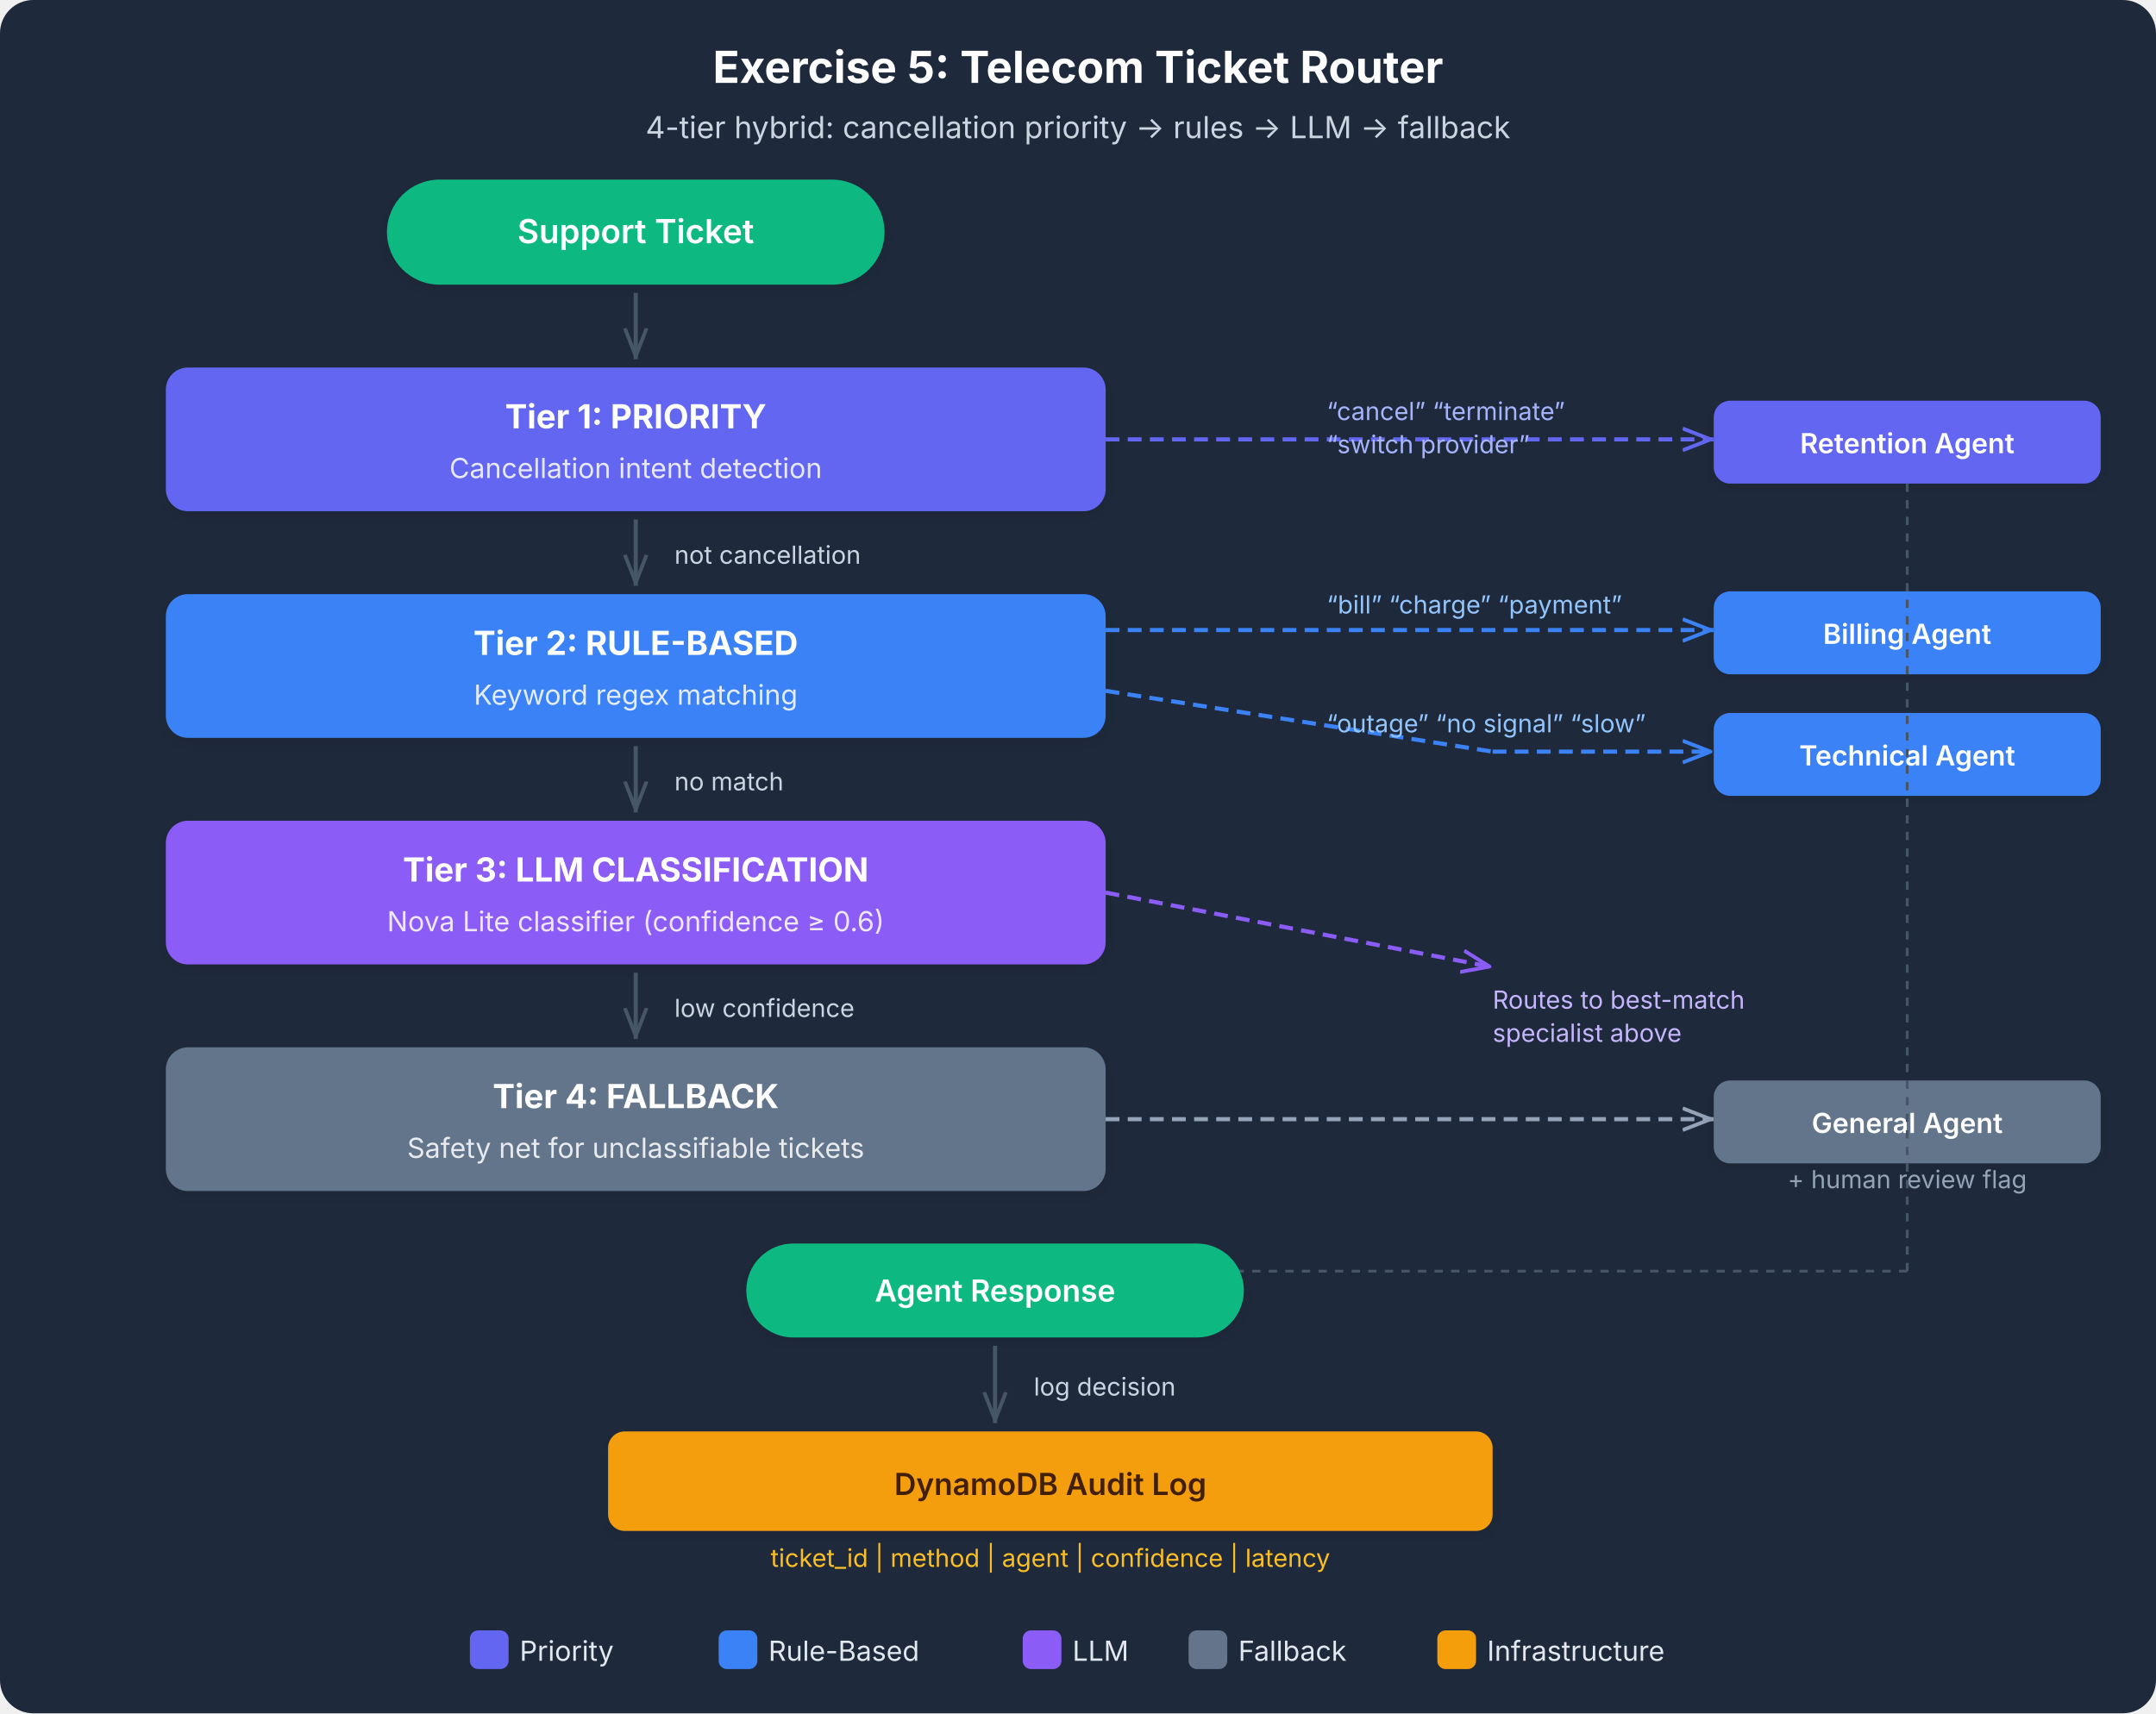
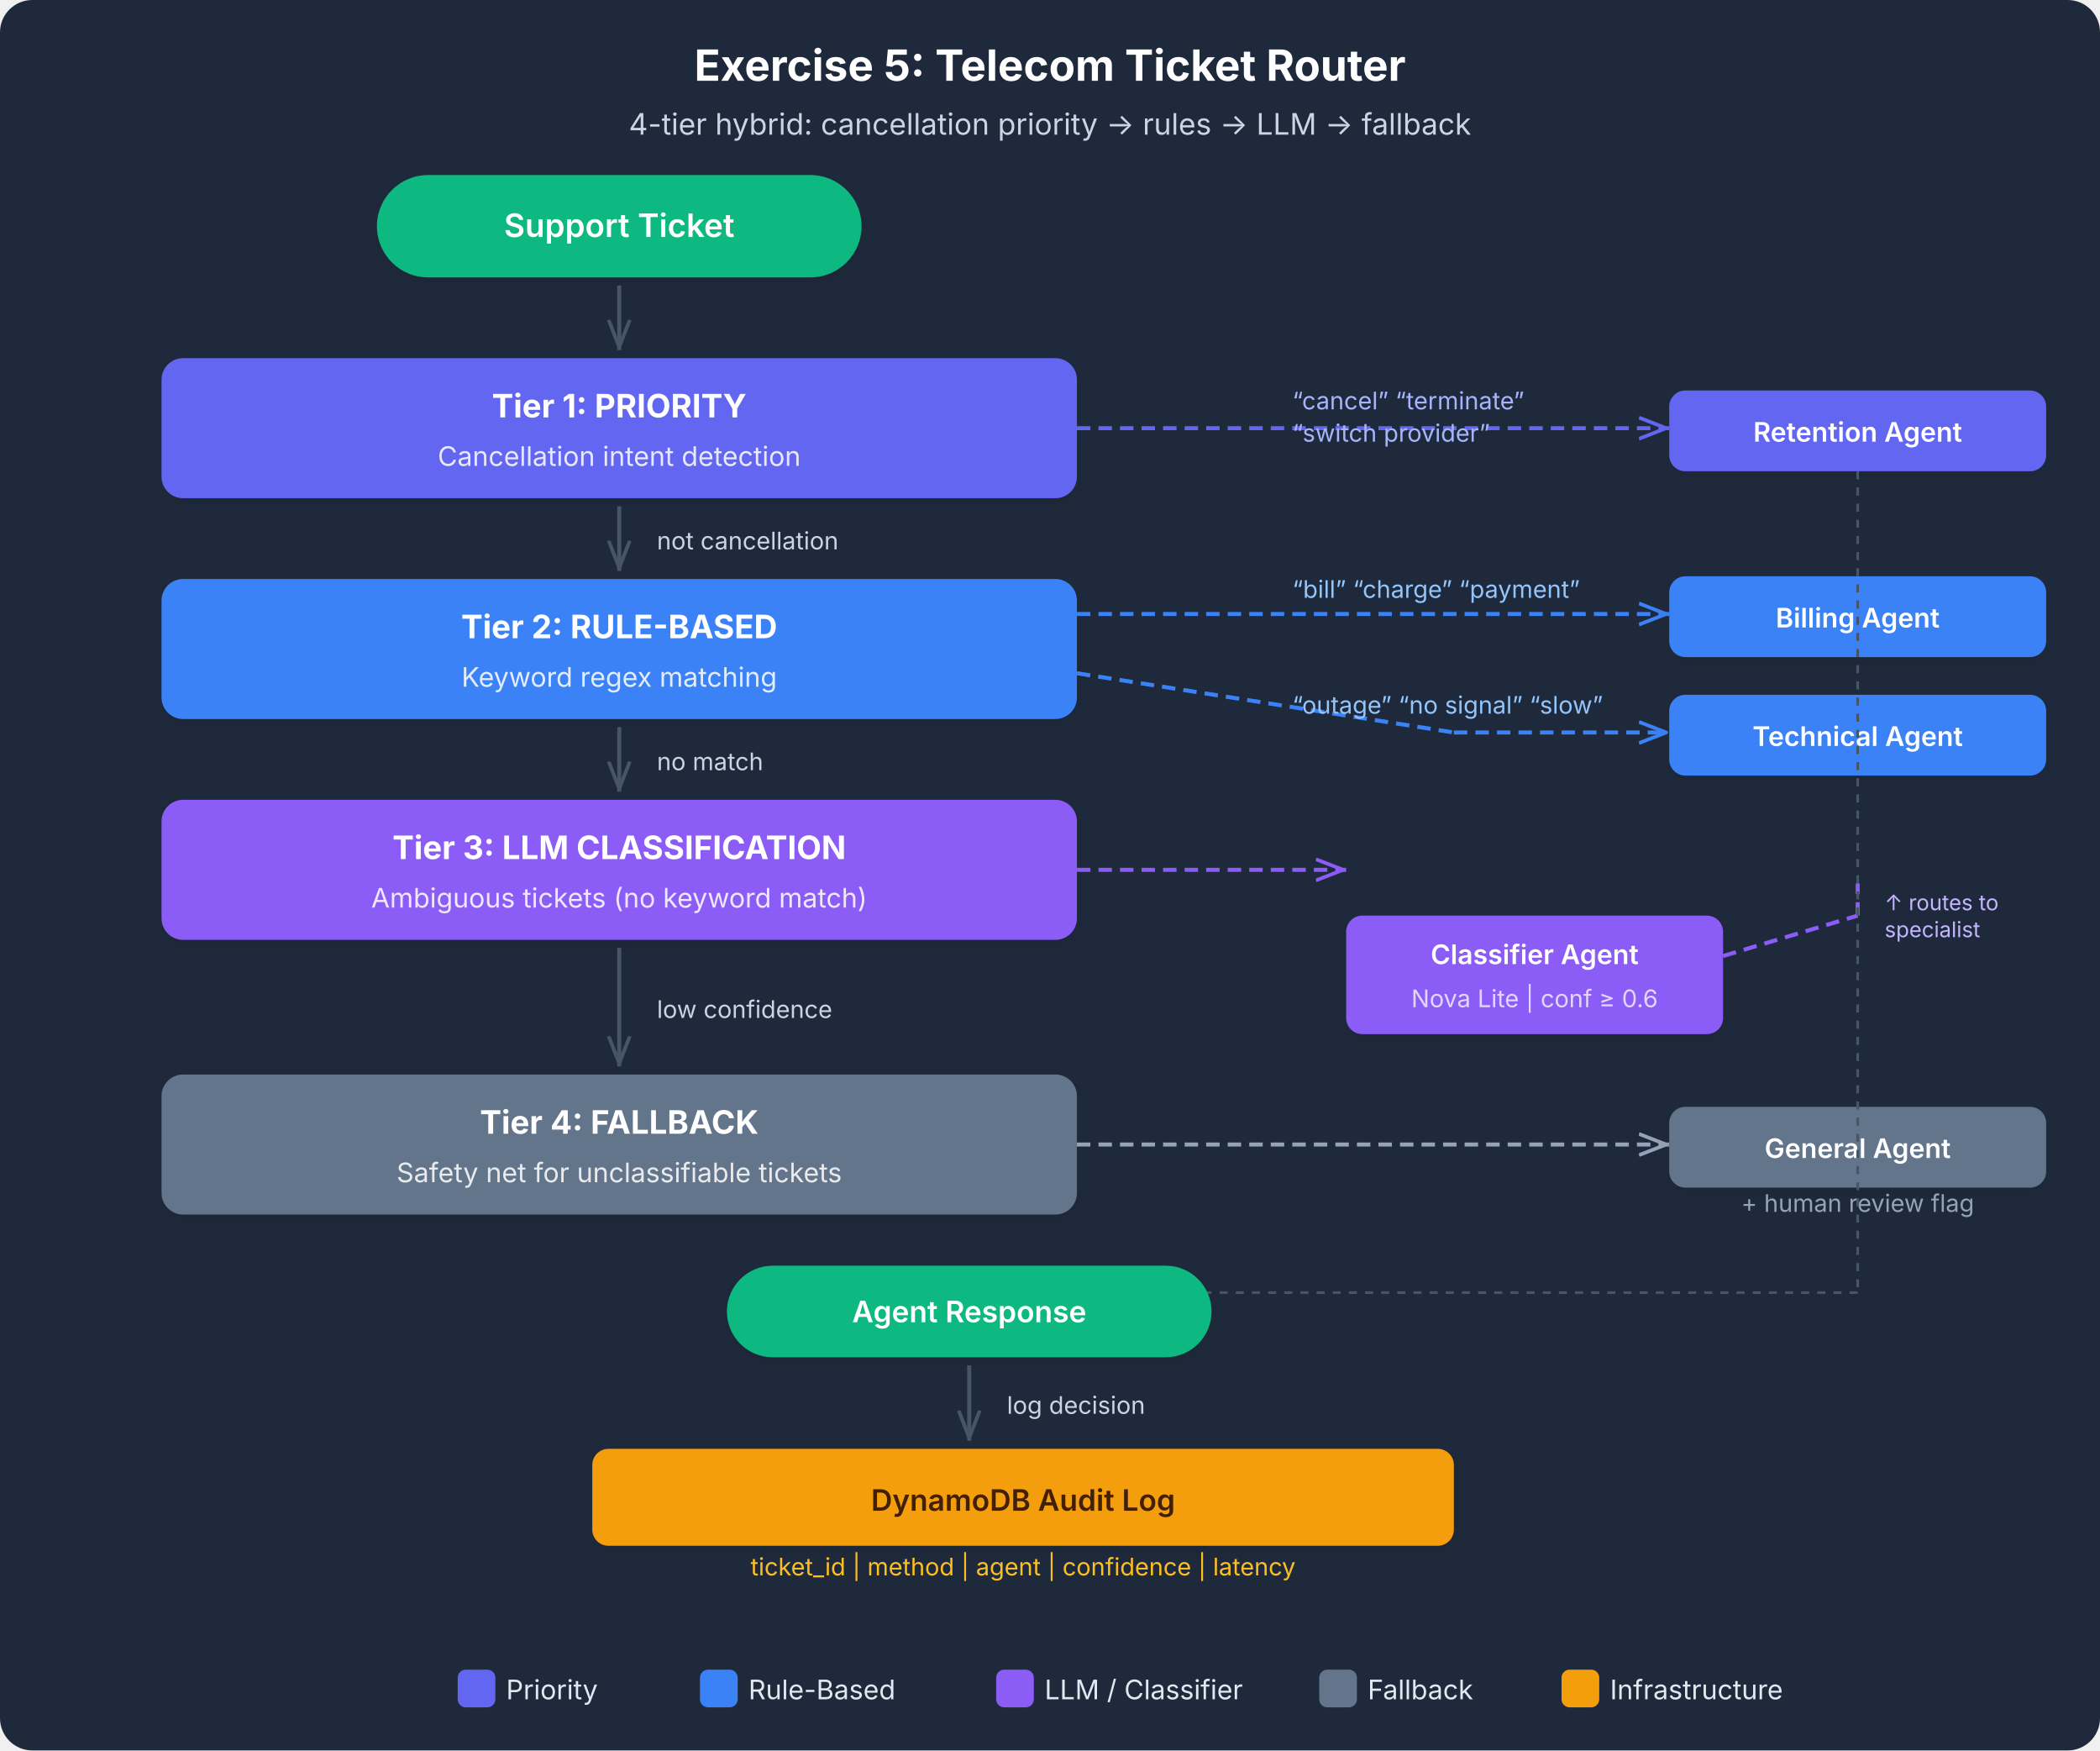
- <svg xmlns="http://www.w3.org/2000/svg" viewBox="0 0 780 620" font-family="system-ui, -apple-system, &quot;Segoe UI&quot;, sans-serif">
+ <svg xmlns="http://www.w3.org/2000/svg" viewBox="0 0 780 650" font-family="system-ui, -apple-system, &quot;Segoe UI&quot;, sans-serif">
  <defs>
    <filter id="sh" x="-4%" y="-4%" width="108%" height="116%">
      <feDropShadow dx="0" dy="2" stdDeviation="3" flood-opacity="0.08" />
    </filter>
    <marker id="a" viewBox="0 0 10 8" refX="10" refY="4" markerWidth="8" markerHeight="6" orient="auto">
      <path d="M0,0.5 L9,4 L0,7.5" fill="none" stroke="#475569" stroke-width="1.2" stroke-linejoin="round" />
    </marker>
    <marker id="ar" viewBox="0 0 10 8" refX="10" refY="4" markerWidth="8" markerHeight="6" orient="auto">
      <path d="M0,0.5 L9,4 L0,7.5" fill="none" stroke="#6366f1" stroke-width="1.2" stroke-linejoin="round" />
    </marker>
    <marker id="ab" viewBox="0 0 10 8" refX="10" refY="4" markerWidth="8" markerHeight="6" orient="auto">
      <path d="M0,0.5 L9,4 L0,7.5" fill="none" stroke="#3b82f6" stroke-width="1.2" stroke-linejoin="round" />
    </marker>
    <marker id="ap" viewBox="0 0 10 8" refX="10" refY="4" markerWidth="8" markerHeight="6" orient="auto">
      <path d="M0,0.5 L9,4 L0,7.5" fill="none" stroke="#8b5cf6" stroke-width="1.2" stroke-linejoin="round" />
    </marker>
    <marker id="ag" viewBox="0 0 10 8" refX="10" refY="4" markerWidth="8" markerHeight="6" orient="auto">
      <path d="M0,0.5 L9,4 L0,7.5" fill="none" stroke="#94a3b8" stroke-width="1.2" stroke-linejoin="round" />
    </marker>
  </defs>
-   <rect width="780" height="620" rx="12" fill="#1e293b" />
+   <rect width="780" height="650" rx="12" fill="#1e293b" />
  <text x="390" y="30" text-anchor="middle" font-size="16" font-weight="700" fill="#ffffff">Exercise 5: Telecom Ticket Router</text>
  <text x="390" y="50" text-anchor="middle" font-size="11" fill="#cbd5e1">4-tier hybrid: cancellation priority → rules → LLM → fallback</text>
  <rect x="140" y="65" width="180" height="38" rx="19" fill="#10b981" filter="url(#sh)" />
  <text x="230" y="88" text-anchor="middle" font-size="12" font-weight="600" fill="white">Support Ticket</text>
  <line x1="230" y1="106" x2="230" y2="130" stroke="#475569" stroke-width="1.5" marker-end="url(#a)" />
  <rect x="60" y="133" width="340" height="52" rx="8" fill="#6366f1" filter="url(#sh)" />
  <text x="230" y="155" text-anchor="middle" font-size="12" font-weight="700" fill="white">Tier 1: PRIORITY</text>
  <text x="230" y="173" text-anchor="middle" font-size="10" fill="rgba(255,255,255,0.85)">Cancellation intent detection</text>
  <line x1="230" y1="188" x2="230" y2="212" stroke="#475569" stroke-width="1.5" marker-end="url(#a)" />
  <text x="244" y="204" font-size="9" fill="#cbd5e1">not cancellation</text>
  <line x1="400" y1="159" x2="620" y2="159" stroke="#6366f1" stroke-width="1.5" stroke-dasharray="5,3" marker-end="url(#ar)" />
  <rect x="620" y="145" width="140" height="30" rx="6" fill="#6366f1" filter="url(#sh)" />
  <text x="690" y="164" text-anchor="middle" font-size="10" font-weight="600" fill="white">Retention Agent</text>
  <text x="480" y="152" font-size="9" fill="#a5b4fc">“cancel” “terminate”</text>
  <text x="480" y="164" font-size="9" fill="#a5b4fc">“switch provider”</text>
  <rect x="60" y="215" width="340" height="52" rx="8" fill="#3b82f6" filter="url(#sh)" />
  <text x="230" y="237" text-anchor="middle" font-size="12" font-weight="700" fill="white">Tier 2: RULE-BASED</text>
  <text x="230" y="255" text-anchor="middle" font-size="10" fill="rgba(255,255,255,0.85)">Keyword regex matching</text>
  <line x1="230" y1="270" x2="230" y2="294" stroke="#475569" stroke-width="1.5" marker-end="url(#a)" />
  <text x="244" y="286" font-size="9" fill="#cbd5e1">no match</text>
  <line x1="400" y1="228" x2="620" y2="228" stroke="#3b82f6" stroke-width="1.5" stroke-dasharray="5,3" marker-end="url(#ab)" />
  <rect x="620" y="214" width="140" height="30" rx="6" fill="#3b82f6" filter="url(#sh)" />
  <text x="690" y="233" text-anchor="middle" font-size="10" font-weight="600" fill="white">Billing Agent</text>
  <line x1="400" y1="250" x2="540" y2="272" stroke="#3b82f6" stroke-width="1.5" stroke-dasharray="5,3" />
  <line x1="540" y1="272" x2="620" y2="272" stroke="#3b82f6" stroke-width="1.5" stroke-dasharray="5,3" marker-end="url(#ab)" />
  <rect x="620" y="258" width="140" height="30" rx="6" fill="#3b82f6" filter="url(#sh)" />
  <text x="690" y="277" text-anchor="middle" font-size="10" font-weight="600" fill="white">Technical Agent</text>
  <text x="480" y="222" font-size="9" fill="#93c5fd">“bill” “charge” “payment”</text>
  <text x="480" y="265" font-size="9" fill="#93c5fd">“outage” “no signal” “slow”</text>
  <rect x="60" y="297" width="340" height="52" rx="8" fill="#8b5cf6" filter="url(#sh)" />
  <text x="230" y="319" text-anchor="middle" font-size="12" font-weight="700" fill="white">Tier 3: LLM CLASSIFICATION</text>
-   <text x="230" y="337" text-anchor="middle" font-size="10" fill="rgba(255,255,255,0.85)">Nova Lite classifier (confidence ≥ 0.6)</text>
-   <line x1="230" y1="352" x2="230" y2="376" stroke="#475569" stroke-width="1.5" marker-end="url(#a)" />
-   <text x="244" y="368" font-size="9" fill="#cbd5e1">low confidence</text>
-   <line x1="400" y1="323" x2="540" y2="350" stroke="#8b5cf6" stroke-width="1.5" stroke-dasharray="5,3" marker-end="url(#ap)" />
-   <text x="540" y="365" font-size="9" fill="#c4b5fd">Routes to best-match</text>
-   <text x="540" y="377" font-size="9" fill="#c4b5fd">specialist above</text>
-   <rect x="60" y="379" width="340" height="52" rx="8" fill="#64748b" filter="url(#sh)" />
-   <text x="230" y="401" text-anchor="middle" font-size="12" font-weight="700" fill="white">Tier 4: FALLBACK</text>
-   <text x="230" y="419" text-anchor="middle" font-size="10" fill="rgba(255,255,255,0.85)">Safety net for unclassifiable tickets</text>
-   <line x1="400" y1="405" x2="620" y2="405" stroke="#94a3b8" stroke-width="1.5" stroke-dasharray="5,3" marker-end="url(#ag)" />
-   <rect x="620" y="391" width="140" height="30" rx="6" fill="#64748b" filter="url(#sh)" />
-   <text x="690" y="410" text-anchor="middle" font-size="10" font-weight="600" fill="white">General Agent</text>
-   <text x="690" y="430" text-anchor="middle" font-size="9" fill="#94a3b8">+ human review flag</text>
-   <line x1="690" y1="175" x2="690" y2="460" stroke="#475569" stroke-width="1" stroke-dasharray="3,3" />
-   <line x1="690" y1="460" x2="390" y2="460" stroke="#475569" stroke-width="1" stroke-dasharray="3,3" marker-end="url(#a)" />
-   <rect x="270" y="450" width="180" height="34" rx="17" fill="#10b981" filter="url(#sh)" />
-   <text x="360" y="471" text-anchor="middle" font-size="11" font-weight="600" fill="white">Agent Response</text>
-   <line x1="360" y1="487" x2="360" y2="515" stroke="#475569" stroke-width="1.5" marker-end="url(#a)" />
-   <text x="374" y="505" font-size="9" fill="#cbd5e1">log decision</text>
-   <rect x="220" y="518" width="320" height="36" rx="6" fill="#f59e0b" filter="url(#sh)" />
-   <text x="380" y="541" text-anchor="middle" font-size="11" font-weight="600" fill="#422006">DynamoDB Audit Log</text>
-   <text x="380" y="567" text-anchor="middle" font-size="9" fill="#fbbf24">ticket_id | method | agent | confidence | latency</text>
-   <rect x="170" y="590" width="14" height="14" rx="3" fill="#6366f1" />
-   <text x="188" y="601" font-size="10" fill="#e2e8f0">Priority</text>
-   <rect x="260" y="590" width="14" height="14" rx="3" fill="#3b82f6" />
-   <text x="278" y="601" font-size="10" fill="#e2e8f0">Rule-Based</text>
-   <rect x="370" y="590" width="14" height="14" rx="3" fill="#8b5cf6" />
-   <text x="388" y="601" font-size="10" fill="#e2e8f0">LLM</text>
-   <rect x="430" y="590" width="14" height="14" rx="3" fill="#64748b" />
-   <text x="448" y="601" font-size="10" fill="#e2e8f0">Fallback</text>
-   <rect x="520" y="590" width="14" height="14" rx="3" fill="#f59e0b" />
-   <text x="538" y="601" font-size="10" fill="#e2e8f0">Infrastructure</text>
+   <text x="230" y="337" text-anchor="middle" font-size="10" fill="rgba(255,255,255,0.85)">Ambiguous tickets (no keyword match)</text>
+   <line x1="230" y1="352" x2="230" y2="396" stroke="#475569" stroke-width="1.5" marker-end="url(#a)" />
+   <text x="244" y="378" font-size="9" fill="#cbd5e1">low confidence</text>
+   <line x1="400" y1="323" x2="500" y2="323" stroke="#8b5cf6" stroke-width="1.5" stroke-dasharray="5,3" marker-end="url(#ap)" />
+   <rect x="500" y="340" width="140" height="44" rx="6" fill="#8b5cf6" filter="url(#sh)" />
+   <text x="570" y="358" text-anchor="middle" font-size="10" font-weight="600" fill="white">Classifier Agent</text>
+   <text x="570" y="374" text-anchor="middle" font-size="9" fill="rgba(255,255,255,0.75)">Nova Lite | conf ≥ 0.6</text>
+   <line x1="690" y1="340" x2="690" y2="328" stroke="#8b5cf6" stroke-width="1.5" stroke-dasharray="5,3" />
+   <line x1="640" y1="355" x2="690" y2="340" stroke="#8b5cf6" stroke-width="1.5" stroke-dasharray="5,3" />
+   <text x="700" y="338" font-size="8" fill="#c4b5fd">↑ routes to</text>
+   <text x="700" y="348" font-size="8" fill="#c4b5fd">specialist</text>
+   <rect x="60" y="399" width="340" height="52" rx="8" fill="#64748b" filter="url(#sh)" />
+   <text x="230" y="421" text-anchor="middle" font-size="12" font-weight="700" fill="white">Tier 4: FALLBACK</text>
+   <text x="230" y="439" text-anchor="middle" font-size="10" fill="rgba(255,255,255,0.85)">Safety net for unclassifiable tickets</text>
+   <line x1="400" y1="425" x2="620" y2="425" stroke="#94a3b8" stroke-width="1.5" stroke-dasharray="5,3" marker-end="url(#ag)" />
+   <rect x="620" y="411" width="140" height="30" rx="6" fill="#64748b" filter="url(#sh)" />
+   <text x="690" y="430" text-anchor="middle" font-size="10" font-weight="600" fill="white">General Agent</text>
+   <text x="690" y="450" text-anchor="middle" font-size="9" fill="#94a3b8">+ human review flag</text>
+   <line x1="690" y1="175" x2="690" y2="480" stroke="#475569" stroke-width="1" stroke-dasharray="3,3" />
+   <line x1="690" y1="480" x2="390" y2="480" stroke="#475569" stroke-width="1" stroke-dasharray="3,3" marker-end="url(#a)" />
+   <rect x="270" y="470" width="180" height="34" rx="17" fill="#10b981" filter="url(#sh)" />
+   <text x="360" y="491" text-anchor="middle" font-size="11" font-weight="600" fill="white">Agent Response</text>
+   <line x1="360" y1="507" x2="360" y2="535" stroke="#475569" stroke-width="1.5" marker-end="url(#a)" />
+   <text x="374" y="525" font-size="9" fill="#cbd5e1">log decision</text>
+   <rect x="220" y="538" width="320" height="36" rx="6" fill="#f59e0b" filter="url(#sh)" />
+   <text x="380" y="561" text-anchor="middle" font-size="11" font-weight="600" fill="#422006">DynamoDB Audit Log</text>
+   <text x="380" y="585" text-anchor="middle" font-size="9" fill="#fbbf24">ticket_id | method | agent | confidence | latency</text>
+   <rect x="170" y="620" width="14" height="14" rx="3" fill="#6366f1" />
+   <text x="188" y="631" font-size="10" fill="#e2e8f0">Priority</text>
+   <rect x="260" y="620" width="14" height="14" rx="3" fill="#3b82f6" />
+   <text x="278" y="631" font-size="10" fill="#e2e8f0">Rule-Based</text>
+   <rect x="370" y="620" width="14" height="14" rx="3" fill="#8b5cf6" />
+   <text x="388" y="631" font-size="10" fill="#e2e8f0">LLM / Classifier</text>
+   <rect x="490" y="620" width="14" height="14" rx="3" fill="#64748b" />
+   <text x="508" y="631" font-size="10" fill="#e2e8f0">Fallback</text>
+   <rect x="580" y="620" width="14" height="14" rx="3" fill="#f59e0b" />
+   <text x="598" y="631" font-size="10" fill="#e2e8f0">Infrastructure</text>
</svg>
